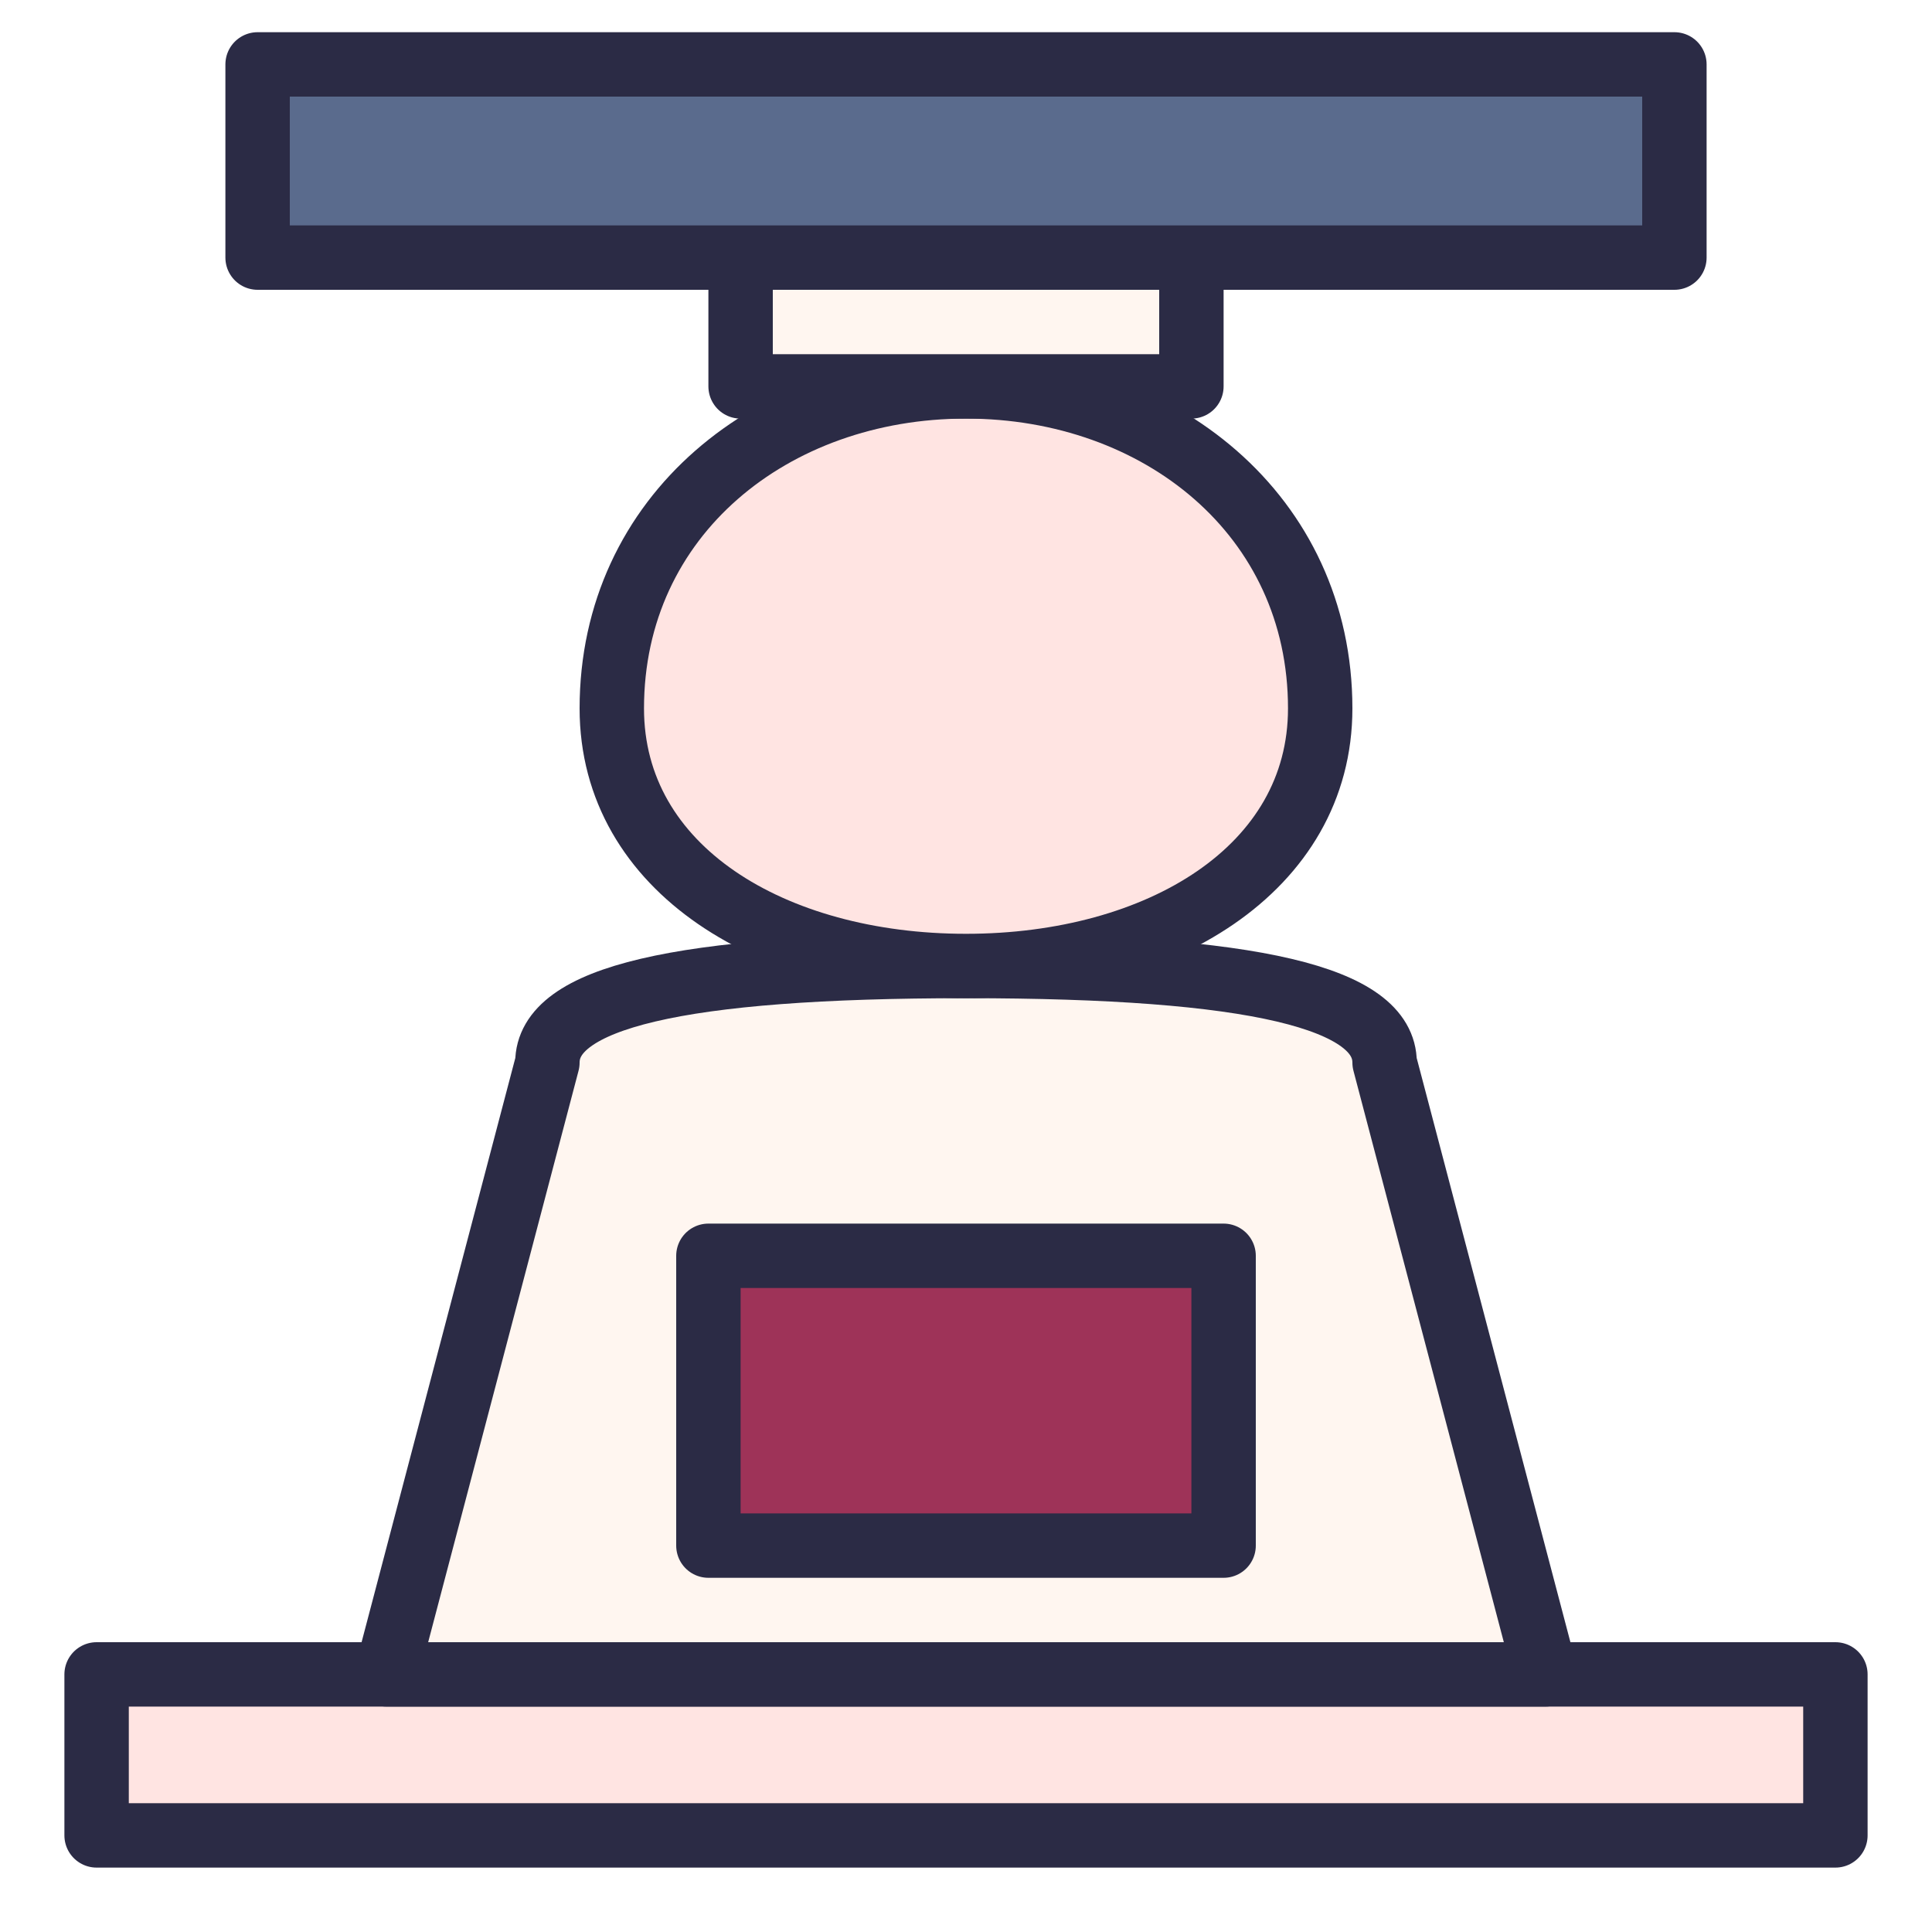
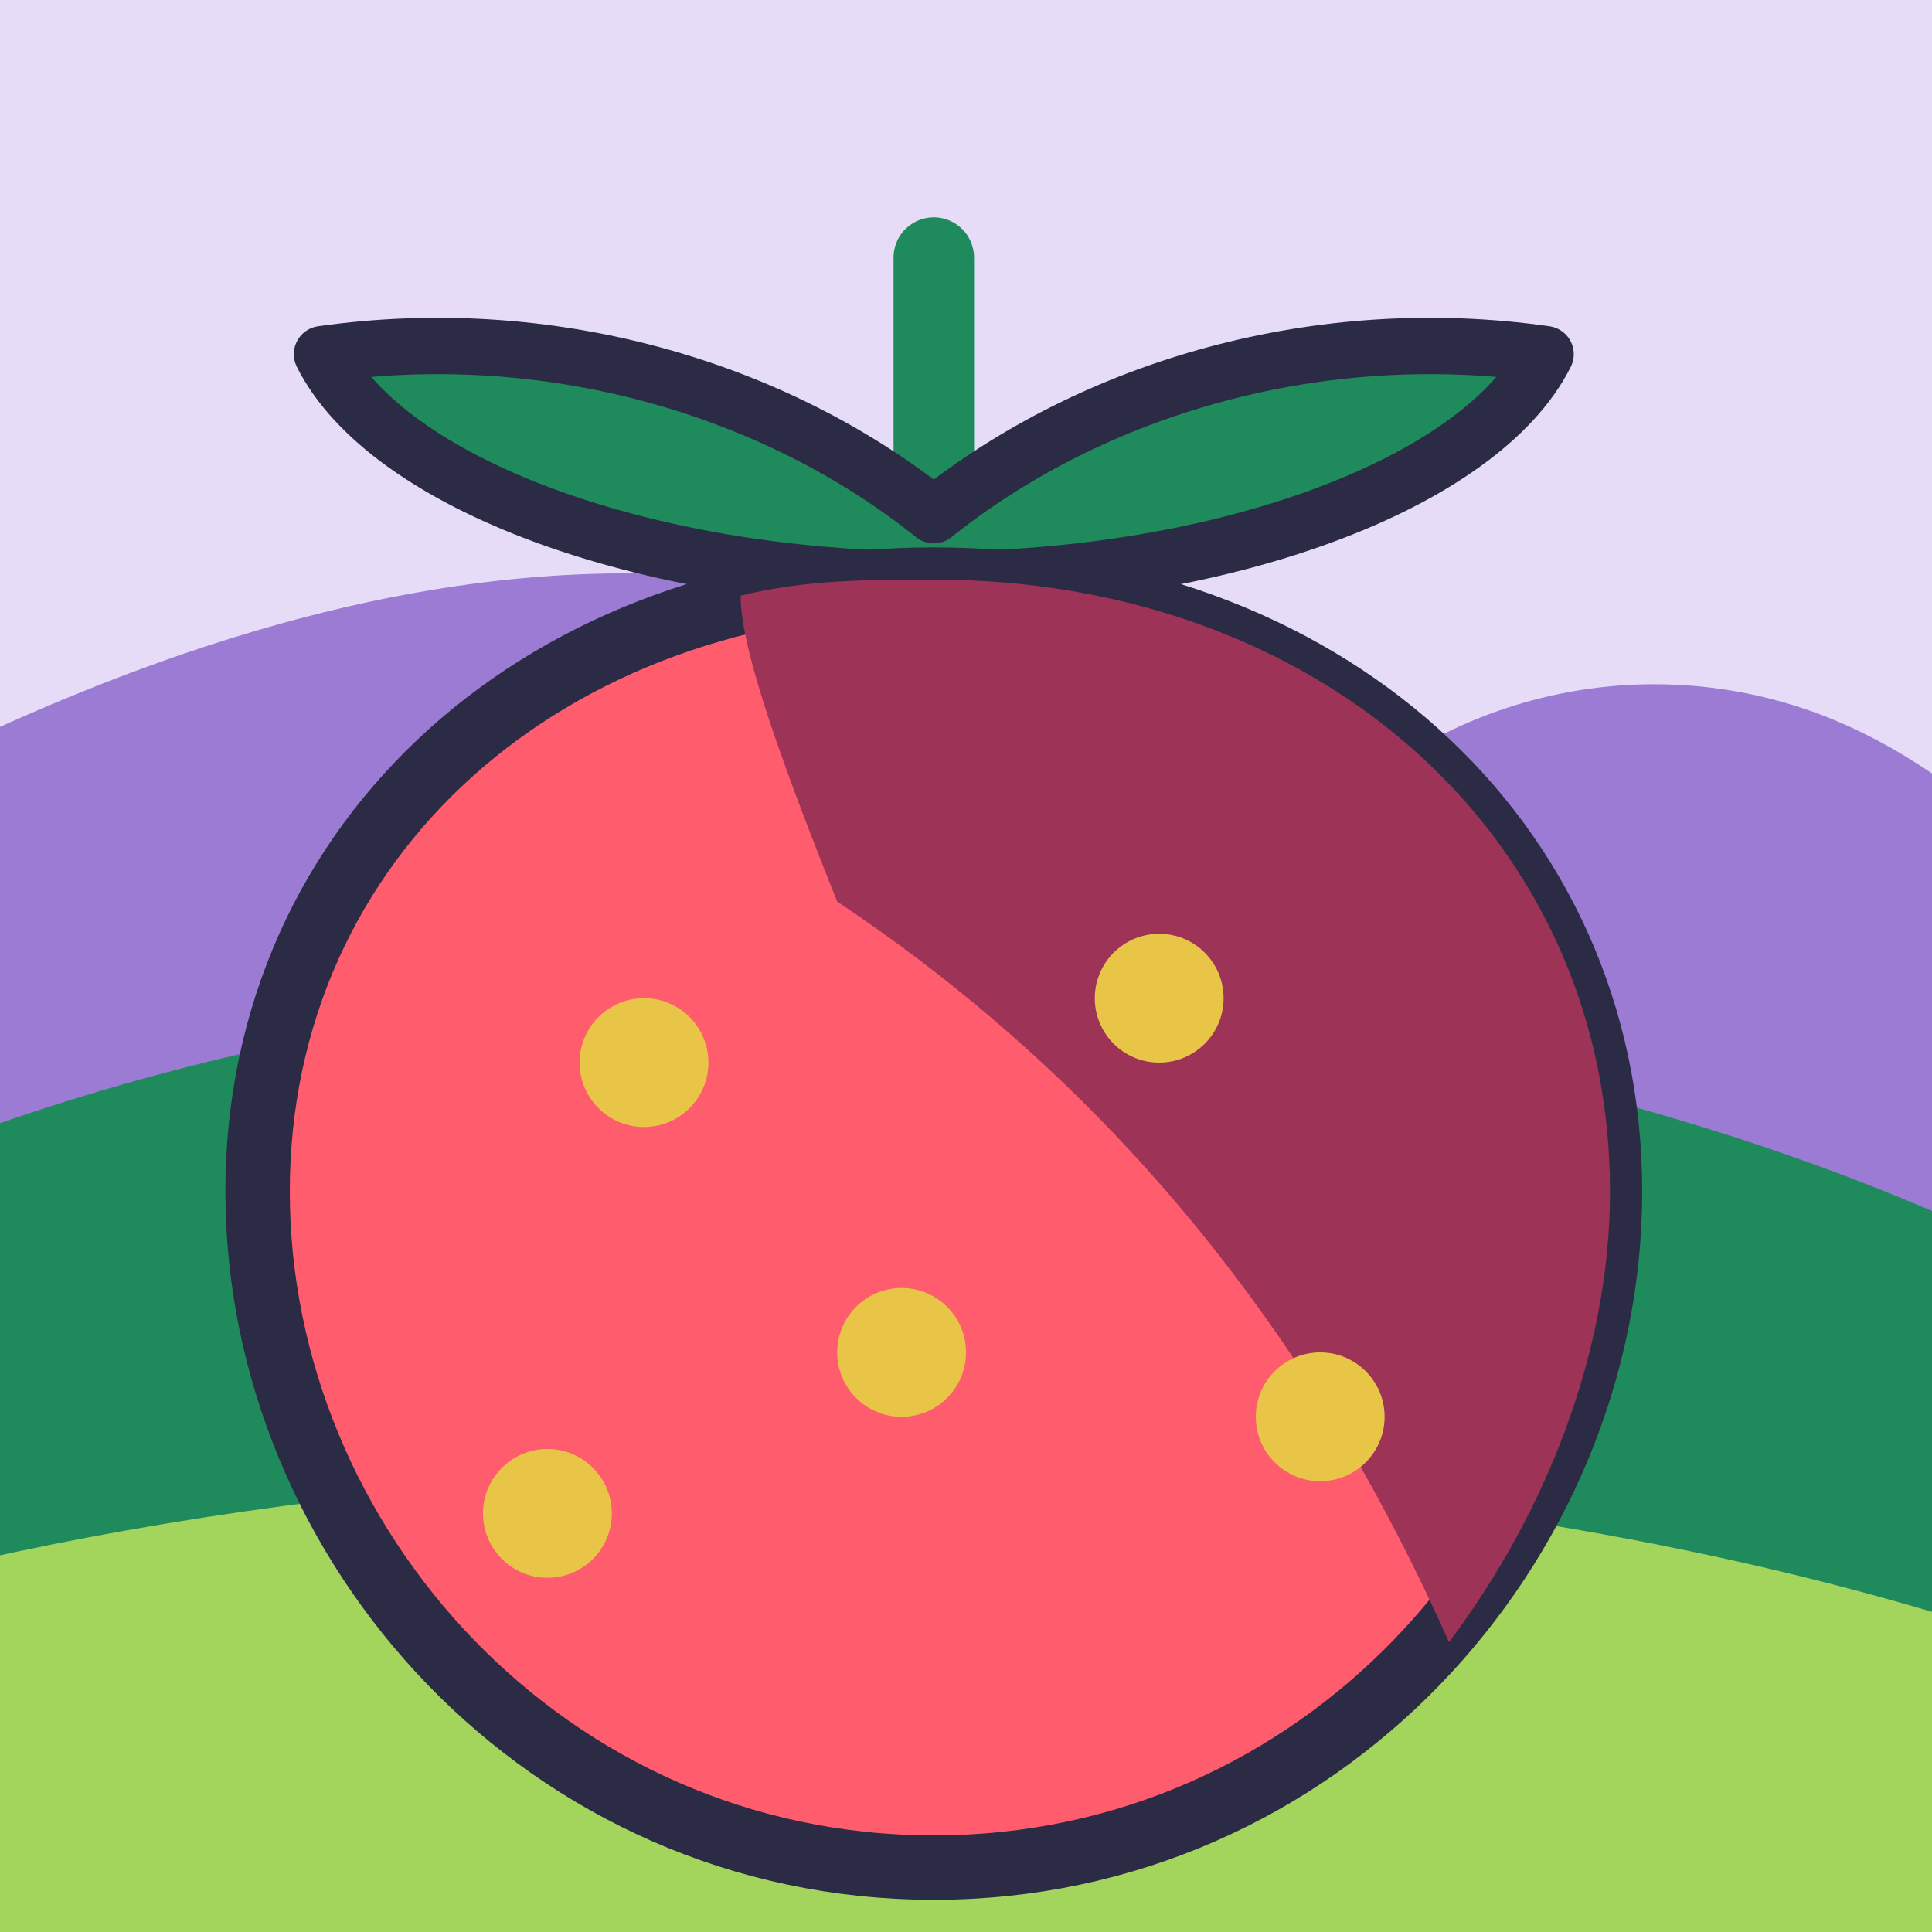
- <svg xmlns="http://www.w3.org/2000/svg" viewBox="0 0 120 120" width="120" height="120" role="img" aria-label="관촉사 석조미륵보살입상" data-landmark="stone-standing-maitreya-bodhisattva-of-gwanchoksa-temple">
-   <g fill="none" stroke="#2B2B45" stroke-width="4" stroke-linecap="round" stroke-linejoin="round">
-     <path d="M6 114V104H114V114Z" fill="#FFE4E2" />
-     <path d="M34 66C34 62 42 60 60 60C78 60 86 62 86 66L96 104H24Z" fill="#FFF6F0" />
-     <path d="M44 96V78H76V96Z" fill="#9E3358" />
-     <path d="M38 44C38 32 48 24 60 24C72 24 82 32 82 44C82 54 72 60 60 60C48 60 38 54 38 44Z" fill="#FFE4E2" />
-     <path d="M46 24V16H74V24Z" fill="#FFF6F0" />
-     <path d="M16 16H104V4H16Z" fill="#5A6B8D" />
-   </g>
+ <svg xmlns="http://www.w3.org/2000/svg" viewBox="0 0 120 120" width="120" height="120" role="img" aria-label="논산 딸기" data-landmark="stone-standing-maitreya-bodhisattva-of-gwanchoksa-temple">
+   <rect x="-6" y="-6" width="132" height="132" fill="#E6DCF7" />
+   <path d="M-6 126V48C10 40 28 34 46 36C62 38 72 46 78 56C86 44 100 40 112 44C118 46 123 50 126 53V126Z" fill="#9B7BD4" />
+   <path d="M-6 72C14 64 38 60 62 62C88 64 110 70 126 78V126H-6Z" fill="#1F8A5C" />
+   <path d="M-6 98C18 92 46 90 74 92C98 94 114 98 126 102V126H-6Z" fill="#A3D45C" />
+   <path d="M58 34V16" stroke="#1F8A5C" stroke-width="5" fill="none" stroke-linecap="round" />
+   <path d="M58 36C40 36 24 30 20 22C34 20 48 24 58 32C68 24 82 20 96 22C92 30 76 36 58 36Z" fill="#1F8A5C" stroke="#2B2B45" stroke-width="3.5" stroke-linejoin="round" />
+   <path d="M58 36C82 36 100 52 100 74C100 96 82 116 58 116C34 116 16 96 16 74C16 52 34 36 58 36Z" fill="#FF5C6E" stroke="#2B2B45" stroke-width="4" stroke-linejoin="round" />
+   <path d="M58 36C82 36 100 52 100 74C100 84 96 94 90 102C82 84 70 68 52 56C48 46 46 40 46 37C50 36 54 36 58 36Z" fill="#9E3358" />
+   <circle cx="40" cy="66" r="4" fill="#E8C547" />
+   <circle cx="72" cy="62" r="4" fill="#E8C547" />
+   <circle cx="56" cy="84" r="4" fill="#E8C547" />
+   <circle cx="82" cy="88" r="4" fill="#E8C547" />
+   <circle cx="34" cy="94" r="4" fill="#E8C547" />
</svg>
